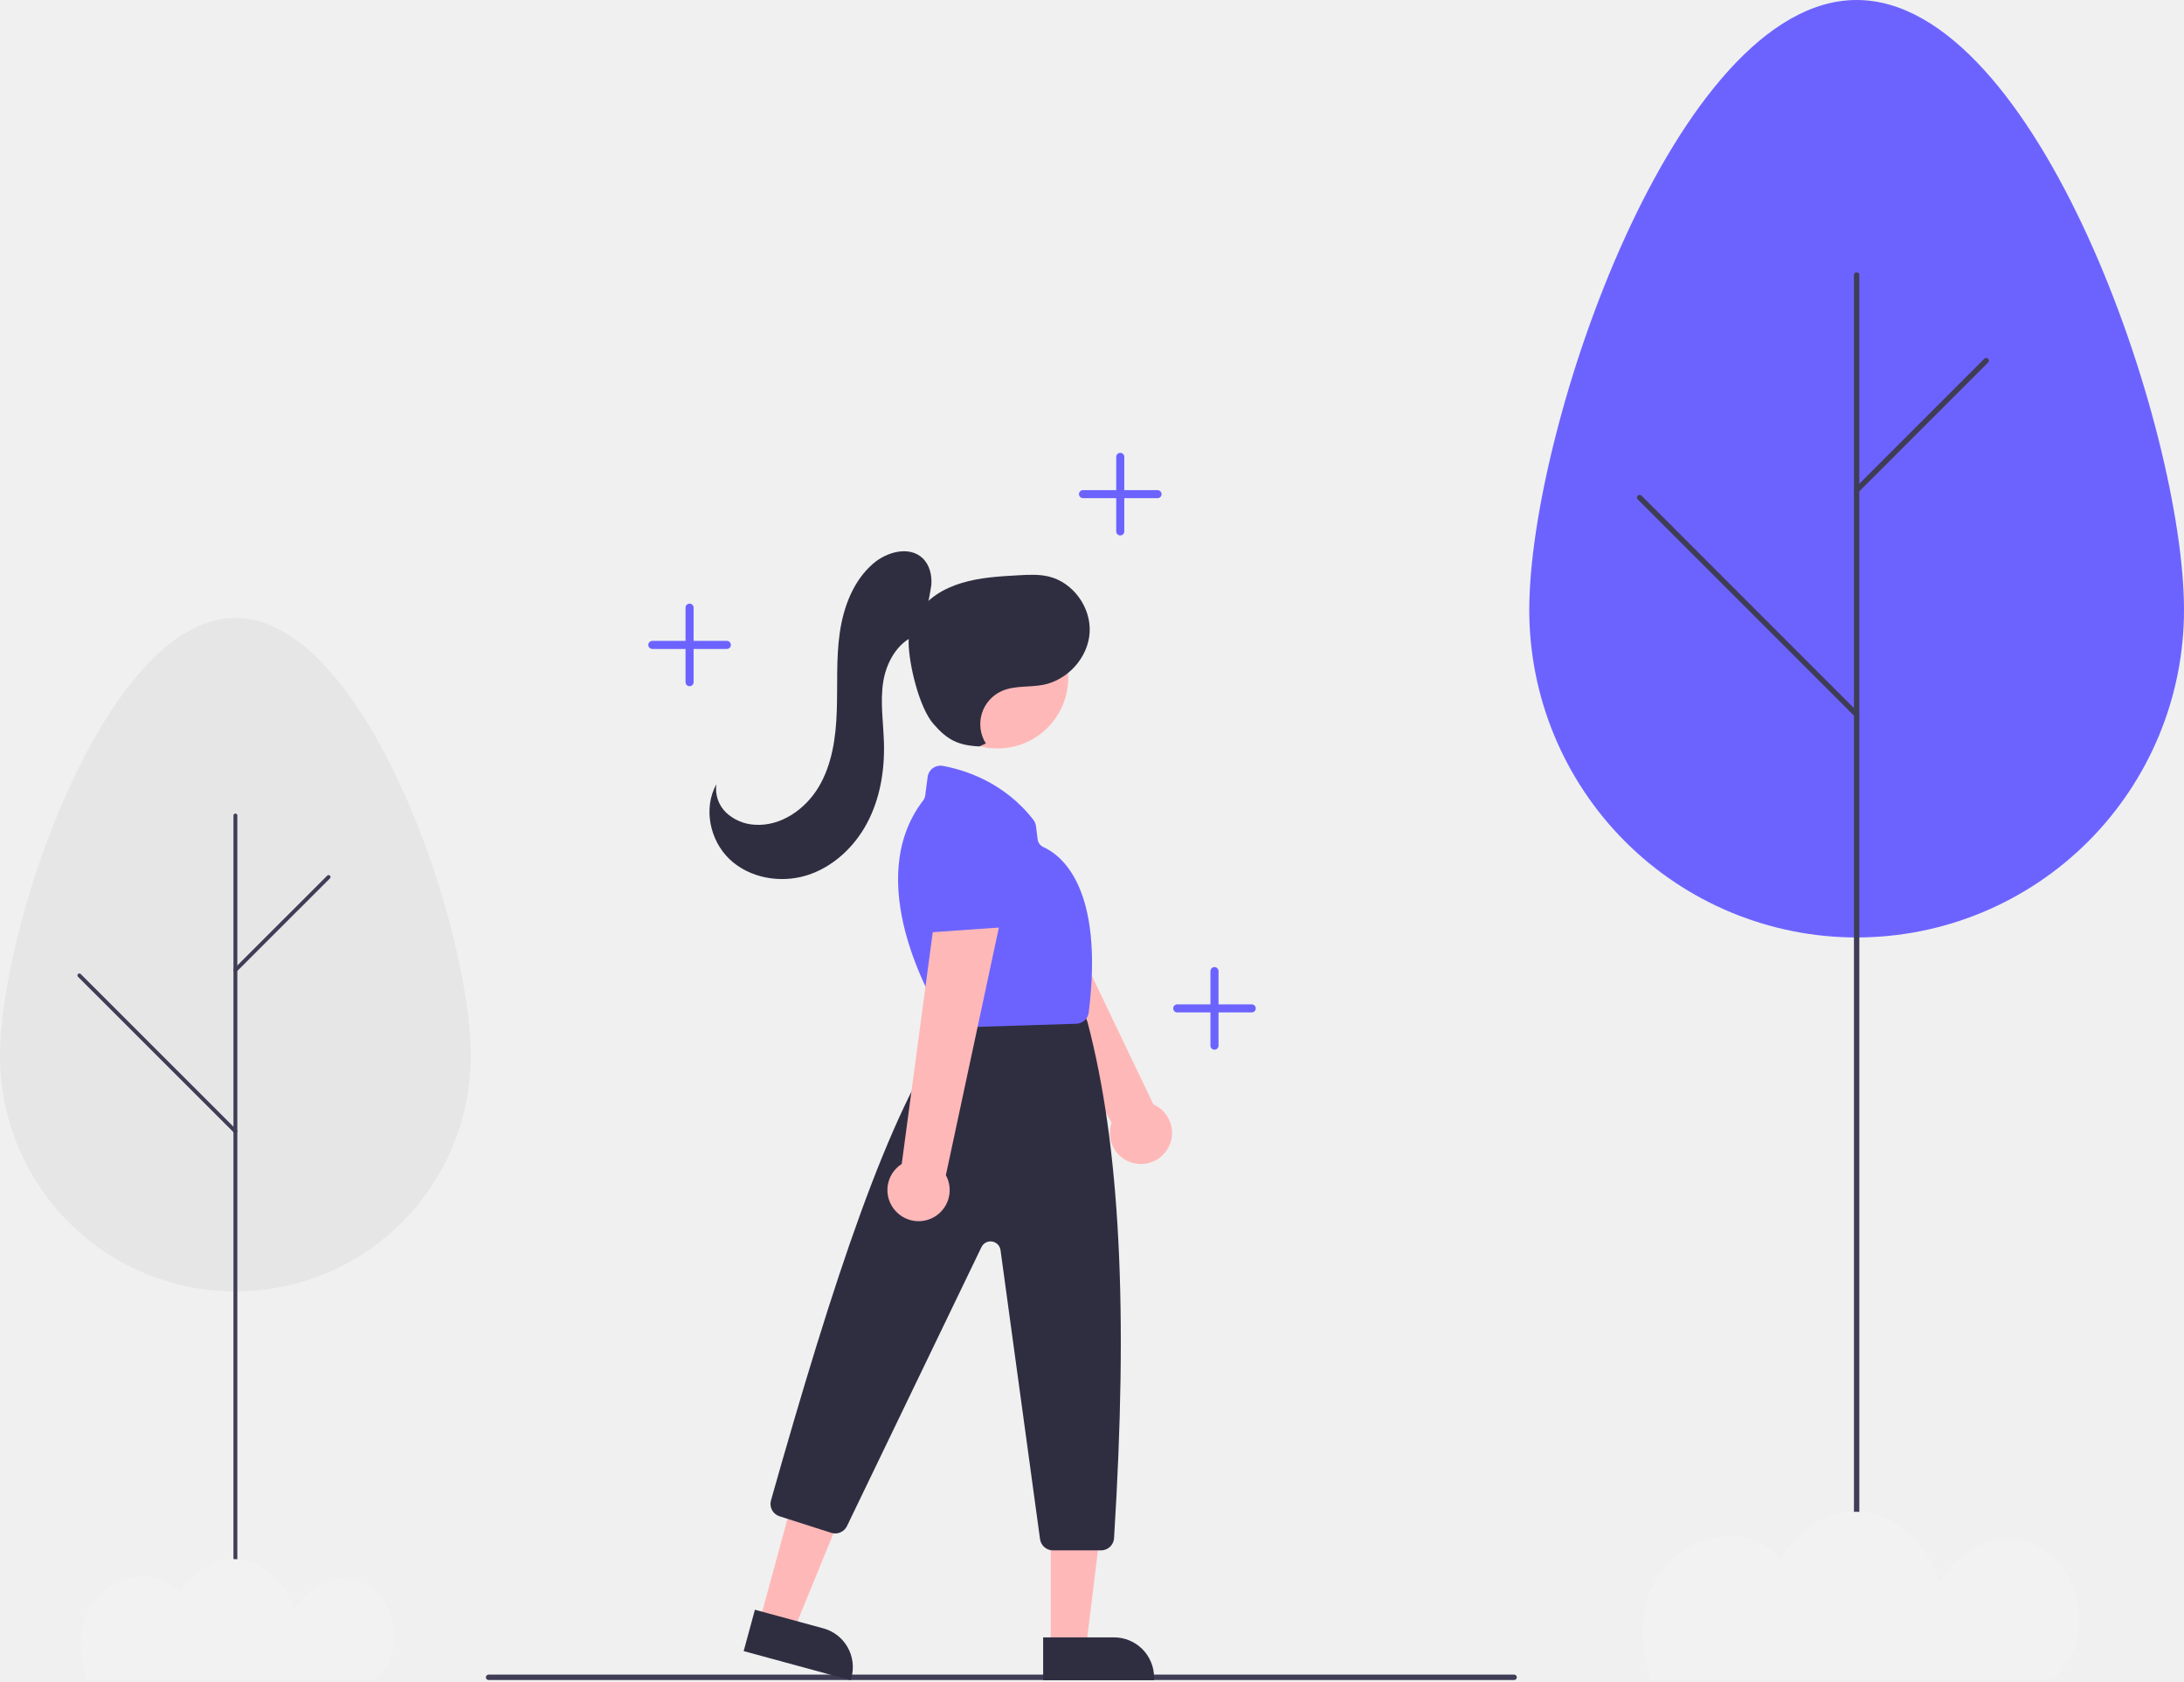
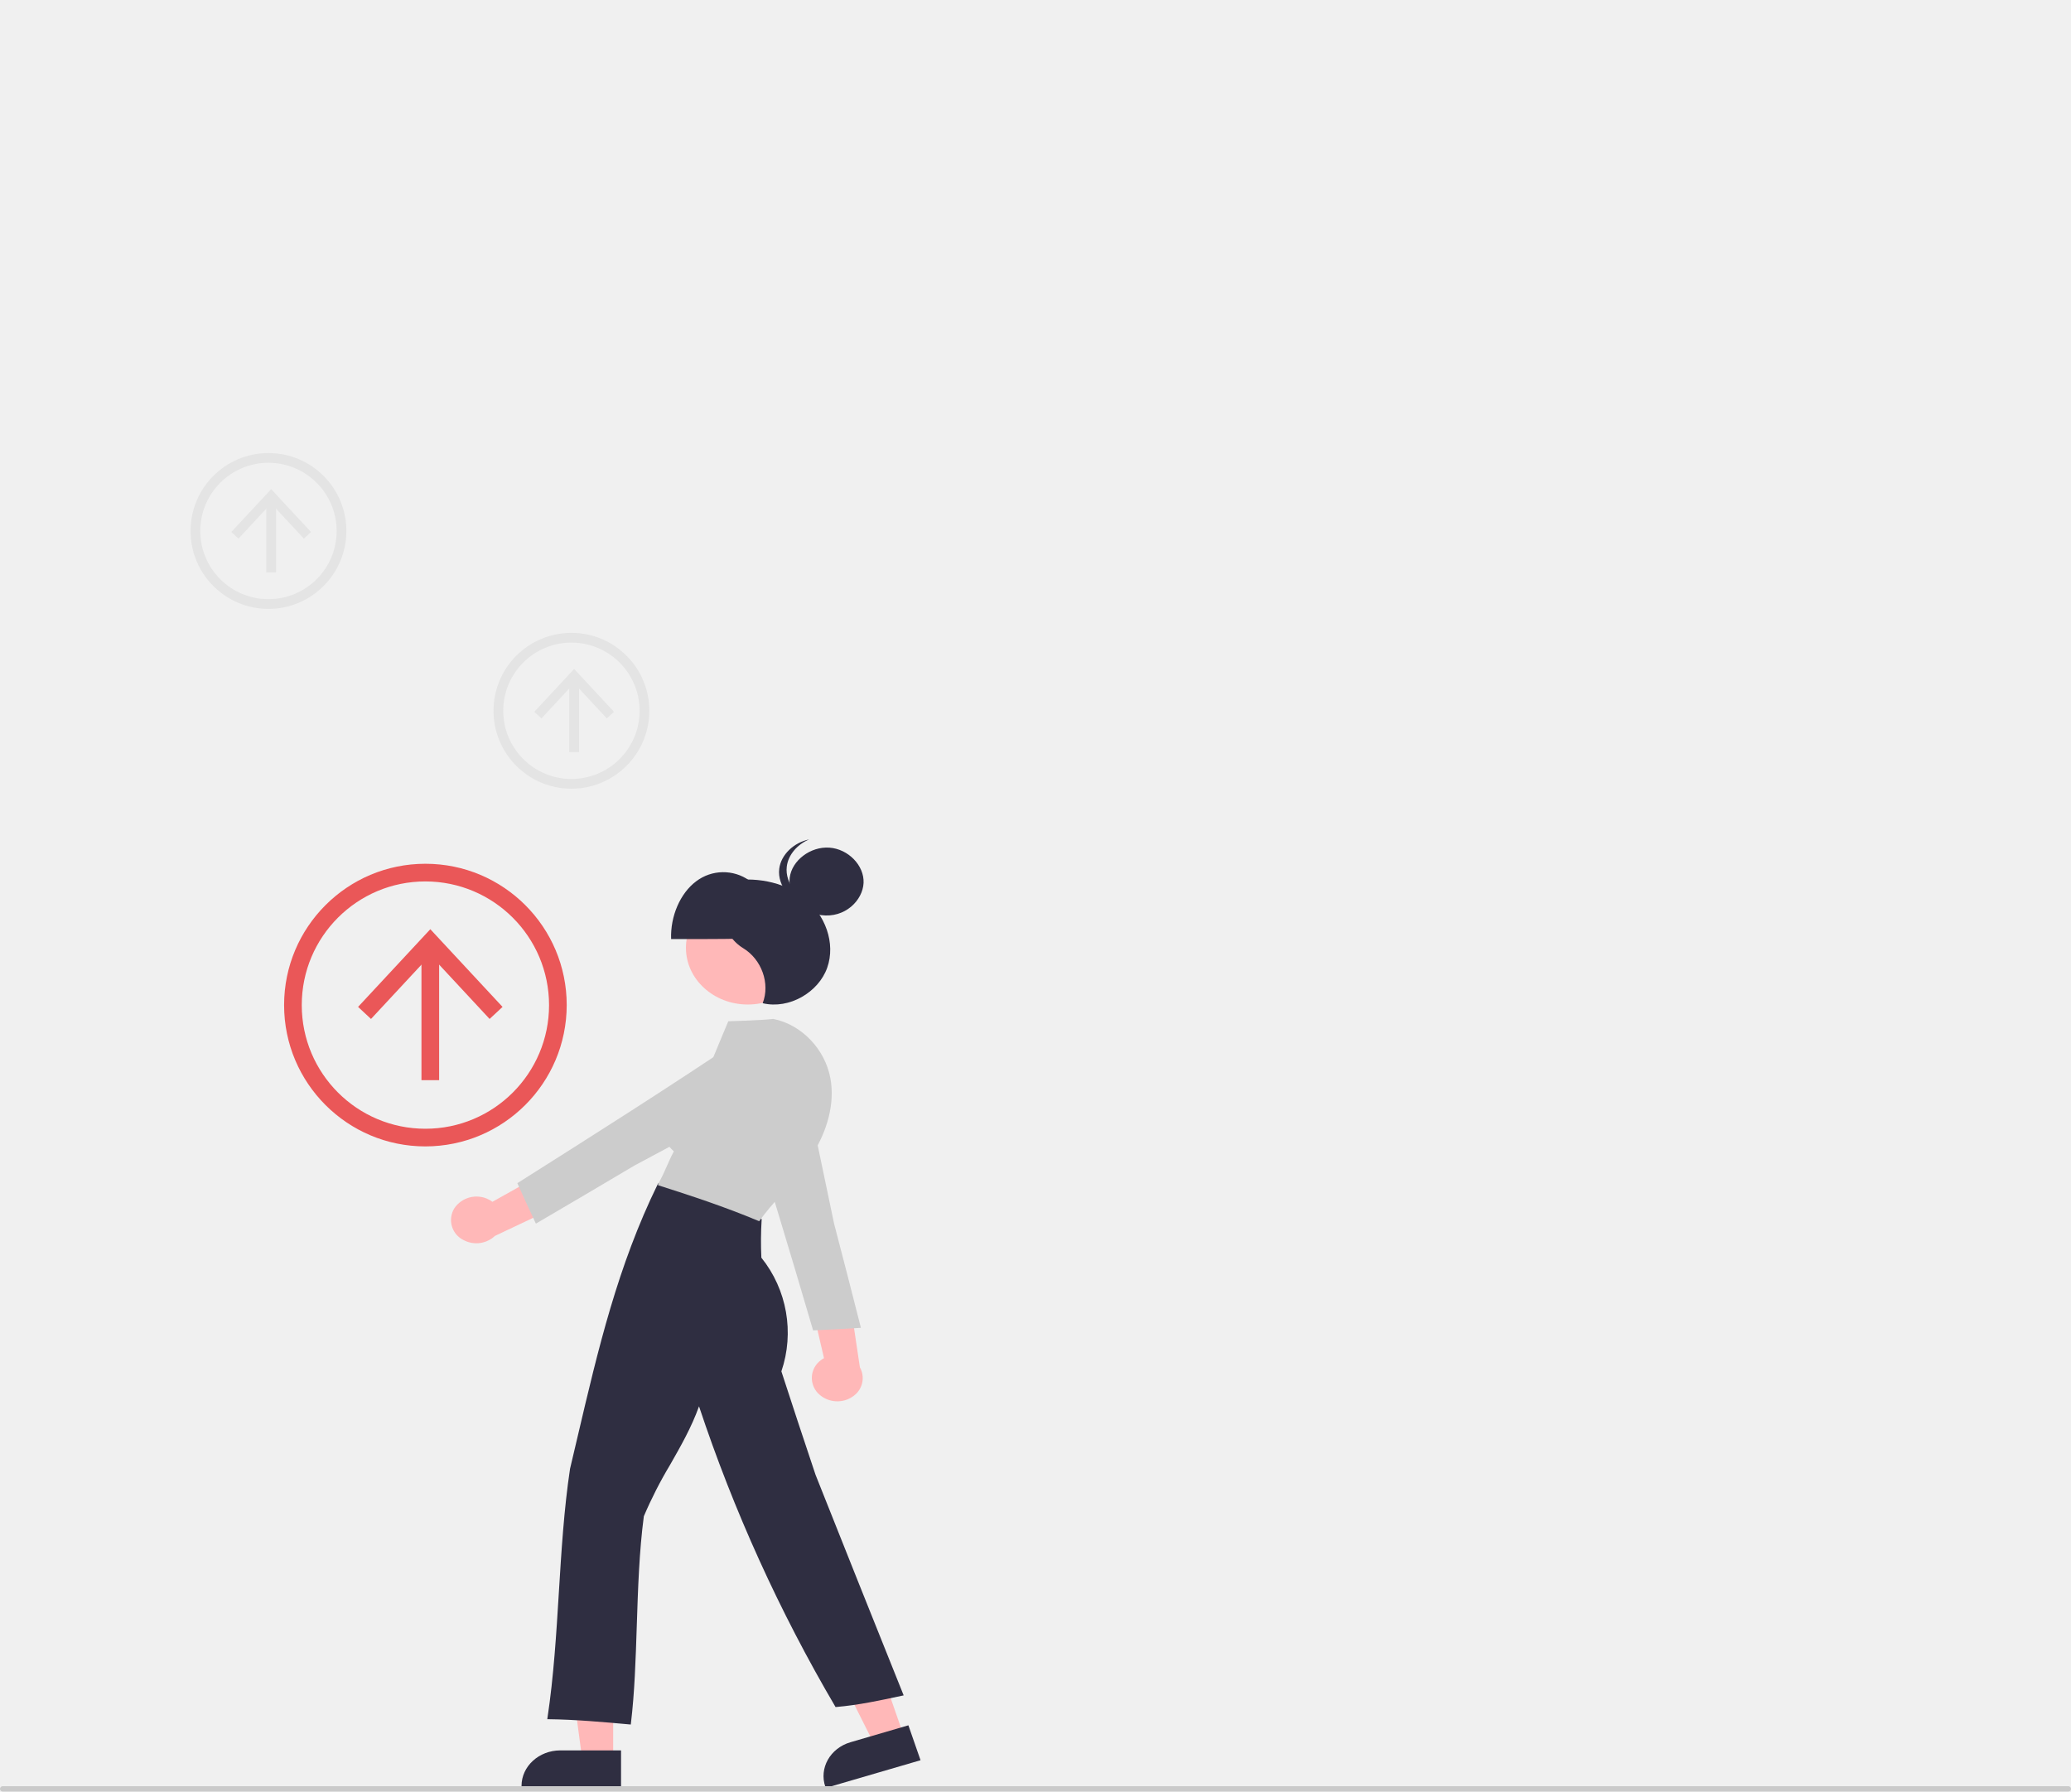
- <svg xmlns="http://www.w3.org/2000/svg" width="400" height="308" viewBox="0 0 400 308" fill="none">
-   <g clip-path="url(#clip0)">
-     <path d="M207.962 213.057C207.146 212.917 206.37 212.6 205.69 212.128C205.01 211.655 204.441 211.04 204.025 210.324C203.608 209.608 203.354 208.81 203.279 207.985C203.205 207.161 203.312 206.33 203.593 205.551L178.734 162.556L190.484 158.858L211.246 202.234C212.523 202.794 213.551 203.802 214.134 205.068C214.717 206.334 214.816 207.771 214.411 209.105C214.006 210.439 213.126 211.578 211.938 212.306C210.749 213.035 209.334 213.302 207.962 213.057L207.962 213.057Z" fill="#FFB8B8" />
-     <path d="M179.609 169.523C179.252 169.457 178.915 169.309 178.624 169.091C178.333 168.872 178.097 168.59 177.933 168.265L171.374 155.332C171.124 154.839 171.055 154.274 171.177 153.735C171.299 153.195 171.606 152.716 172.044 152.379L179.064 146.979C179.512 146.631 180.069 146.456 180.634 146.486C181.2 146.515 181.736 146.747 182.145 147.139L191.881 156.389C192.119 156.616 192.307 156.889 192.434 157.191C192.561 157.494 192.624 157.819 192.619 158.148C192.614 158.476 192.54 158.799 192.403 159.098C192.267 159.396 192.07 159.663 191.824 159.881L181.628 168.963C181.357 169.206 181.034 169.383 180.684 169.48C180.334 169.577 179.966 169.592 179.609 169.523H179.609Z" fill="#6C63FF" />
-     <path d="M400 111.688C400 78.575 373.157 0 340.044 0C306.931 0 280.087 78.575 280.087 111.688C280.085 119.563 281.634 127.362 284.646 134.638C287.658 141.914 292.074 148.526 297.642 154.095C303.21 159.664 309.82 164.082 317.095 167.096C324.371 170.11 332.169 171.662 340.044 171.662C347.919 171.662 355.717 170.11 362.992 167.096C370.267 164.082 376.878 159.664 382.445 154.095C388.013 148.526 392.429 141.914 395.441 134.638C398.453 127.362 400.002 119.563 400 111.688Z" fill="#6C63FF" />
-     <path d="M340.044 294.037C340.174 294.037 340.3 293.985 340.392 293.893C340.485 293.801 340.537 293.675 340.537 293.544V50.352C340.537 50.222 340.485 50.096 340.392 50.004C340.3 49.911 340.174 49.859 340.044 49.859C339.913 49.859 339.788 49.911 339.695 50.004C339.603 50.096 339.551 50.222 339.551 50.352V293.544C339.551 293.675 339.603 293.801 339.695 293.893C339.788 293.985 339.913 294.037 340.044 294.037Z" fill="#3F3D56" />
-     <path d="M340.044 90.259C340.109 90.26 340.173 90.247 340.233 90.222C340.292 90.197 340.347 90.161 340.392 90.115L364.123 66.385C364.215 66.292 364.266 66.167 364.265 66.037C364.265 65.906 364.213 65.781 364.121 65.689C364.029 65.597 363.904 65.545 363.774 65.545C363.643 65.545 363.518 65.596 363.426 65.687L339.695 89.418C339.626 89.487 339.579 89.575 339.56 89.67C339.541 89.766 339.551 89.865 339.588 89.955C339.626 90.045 339.689 90.122 339.77 90.176C339.851 90.231 339.946 90.259 340.044 90.259V90.259Z" fill="#3F3D56" />
-     <path d="M340.044 131.341C340.141 131.341 340.237 131.312 340.318 131.258C340.399 131.204 340.462 131.127 340.499 131.037C340.537 130.947 340.546 130.848 340.527 130.752C340.508 130.656 340.461 130.569 340.392 130.5L300.651 90.758C300.559 90.667 300.433 90.616 300.303 90.616C300.173 90.617 300.048 90.669 299.956 90.761C299.864 90.853 299.812 90.977 299.812 91.108C299.811 91.238 299.863 91.363 299.954 91.455L339.695 131.197C339.741 131.243 339.795 131.279 339.855 131.304C339.915 131.329 339.979 131.341 340.044 131.341Z" fill="#3F3D56" />
-     <path d="M375.981 307.445C375.895 307.512 375.805 307.571 375.718 307.636H302.214C300.774 301.8 300.266 295.959 302.417 290.886C305.482 283.657 314.554 279.144 321.766 282.249C323.475 283.004 324.963 284.182 326.091 285.671C328.91 280.626 333.965 276.822 339.801 276.826C347.112 276.831 353.191 282.81 355.175 289.717C358.369 284.325 364.679 280.556 370.846 282.177C381.161 284.889 384.42 300.923 375.981 307.445Z" fill="#F2F2F2" />
-     <path d="M86.225 193.401C86.225 169.607 66.923 113.145 43.112 113.145C19.302 113.145 0 169.607 0 193.401C0.009 204.83 4.555 215.787 12.639 223.866C20.723 231.944 31.684 236.481 43.112 236.481C54.541 236.481 65.502 231.944 73.586 223.866C81.67 215.787 86.216 204.83 86.225 193.401Z" fill="#E6E6E6" />
-     <path d="M43.112 298.218C43.159 298.218 43.205 298.209 43.248 298.191C43.291 298.174 43.33 298.147 43.363 298.115C43.396 298.082 43.422 298.043 43.44 298C43.458 297.957 43.467 297.911 43.467 297.864V149.327C43.467 149.233 43.429 149.143 43.363 149.077C43.296 149.011 43.206 148.974 43.112 148.974C43.019 148.974 42.929 149.011 42.862 149.077C42.796 149.143 42.758 149.233 42.758 149.327V297.864C42.758 297.911 42.767 297.957 42.785 298C42.803 298.043 42.829 298.082 42.862 298.115C42.895 298.147 42.934 298.174 42.977 298.191C43.02 298.209 43.066 298.218 43.112 298.218Z" fill="#3F3D56" />
-     <path d="M43.112 178.003C43.159 178.003 43.205 177.994 43.248 177.976C43.291 177.958 43.33 177.932 43.363 177.899L60.427 160.847C60.493 160.781 60.531 160.69 60.531 160.596C60.531 160.502 60.493 160.412 60.427 160.346C60.36 160.279 60.27 160.242 60.176 160.242C60.082 160.242 59.992 160.28 59.926 160.346L42.862 177.398C42.812 177.448 42.779 177.511 42.765 177.58C42.751 177.648 42.758 177.72 42.785 177.784C42.812 177.849 42.857 177.905 42.916 177.943C42.974 177.982 43.042 178.003 43.112 178.003L43.112 178.003Z" fill="#3F3D56" />
-     <path d="M43.112 207.524C43.183 207.524 43.251 207.503 43.309 207.464C43.368 207.425 43.413 207.37 43.44 207.305C43.467 207.24 43.474 207.169 43.46 207.1C43.447 207.032 43.413 206.969 43.363 206.919L14.787 178.362C14.72 178.295 14.63 178.258 14.536 178.258C14.442 178.258 14.352 178.295 14.286 178.361C14.219 178.428 14.182 178.518 14.182 178.612C14.182 178.706 14.219 178.796 14.285 178.863L42.862 207.42C42.895 207.453 42.934 207.479 42.977 207.497C43.02 207.515 43.066 207.524 43.112 207.524Z" fill="#3F3D56" />
-     <path d="M68.76 307.498C68.698 307.546 68.633 307.589 68.571 307.635H15.717C14.681 303.442 14.316 299.244 15.862 295.599C18.066 290.404 24.59 287.162 29.776 289.393C31.004 289.935 32.075 290.782 32.886 291.852C34.913 288.226 38.548 285.493 42.744 285.496C48.001 285.5 52.372 289.796 53.799 294.759C56.096 290.884 60.633 288.177 65.067 289.341C72.485 291.29 74.828 302.812 68.76 307.498Z" fill="#F2F2F2" />
-     <path d="M89.481 307.635H277.316C277.446 307.635 277.572 307.583 277.664 307.491C277.757 307.399 277.809 307.273 277.809 307.142C277.809 307.012 277.757 306.886 277.664 306.794C277.572 306.701 277.446 306.649 277.316 306.649H89.481C89.35 306.649 89.224 306.701 89.132 306.794C89.039 306.886 88.987 307.012 88.987 307.142C88.987 307.273 89.039 307.399 89.132 307.491C89.224 307.583 89.35 307.635 89.481 307.635Z" fill="#3F3D56" />
-     <path d="M178.395 172.632C178.04 172.556 177.707 172.399 177.422 172.172C177.137 171.946 176.909 171.657 176.755 171.328L170.555 158.219C170.319 157.719 170.264 157.152 170.402 156.617C170.539 156.081 170.858 155.61 171.306 155.285L178.472 150.081C178.929 149.746 179.491 149.587 180.055 149.631C180.62 149.676 181.15 149.923 181.547 150.326L191.024 159.842C191.256 160.074 191.437 160.352 191.555 160.658C191.674 160.964 191.728 161.292 191.714 161.62C191.699 161.948 191.617 162.269 191.472 162.563C191.327 162.858 191.123 163.119 190.872 163.331L180.428 172.128C180.151 172.363 179.823 172.531 179.471 172.618C179.118 172.706 178.75 172.71 178.395 172.632Z" fill="#6C63FF" />
-     <path d="M139.116 296.914L145.353 298.611L154.867 275.36L145.662 272.855L139.116 296.914Z" fill="#FFB8B8" />
-     <path d="M155.807 307.676L136.204 302.342L138.264 294.768L150.786 298.175C152.664 298.686 154.262 299.922 155.229 301.612C156.196 303.301 156.452 305.306 155.941 307.184L155.807 307.676Z" fill="#2F2E41" />
-     <path d="M192.438 301.674L198.902 301.673L201.977 276.74L192.436 276.741L192.438 301.674Z" fill="#FFB8B8" />
-     <path d="M211.369 307.675L191.053 307.676L191.053 299.826L204.029 299.826C205.975 299.826 207.842 300.599 209.219 301.975C210.595 303.352 211.368 305.218 211.369 307.165L211.369 307.675Z" fill="#2F2E41" />
-     <path d="M191.857 133.261C196.915 128.203 196.915 120.004 191.857 114.946C186.8 109.889 178.601 109.889 173.543 114.946C168.486 120.004 168.486 128.203 173.543 133.261C178.601 138.318 186.8 138.318 191.857 133.261Z" fill="#FFB8B8" />
-     <path d="M190.483 281.845L183.245 228.915C183.191 228.523 183.012 228.158 182.735 227.874C182.457 227.591 182.096 227.405 181.704 227.343C181.313 227.281 180.911 227.347 180.56 227.531C180.209 227.715 179.926 228.007 179.754 228.364L155.119 279.459C154.869 279.973 154.442 280.379 153.917 280.605C153.392 280.831 152.804 280.86 152.259 280.689L142.765 277.651C142.178 277.465 141.686 277.057 141.394 276.514C141.103 275.97 141.035 275.335 141.206 274.742C152.753 233.972 162.724 203.64 173.849 188.125C173.893 188.065 173.938 188.008 173.986 187.951L176.453 185.073C176.676 184.813 176.952 184.604 177.263 184.461C177.574 184.318 177.912 184.244 178.255 184.244H196.42C196.894 184.243 197.358 184.384 197.751 184.65C198.144 184.916 198.448 185.295 198.623 185.736L199.096 186.919C199.134 187.013 199.166 187.111 199.192 187.209C205.13 209.81 206.67 239.826 204.038 281.67C203.999 282.272 203.732 282.837 203.292 283.251C202.852 283.664 202.271 283.895 201.667 283.896H192.834C192.261 283.894 191.707 283.686 191.276 283.309C190.844 282.932 190.562 282.412 190.483 281.845Z" fill="#2F2E41" />
-     <path d="M172.971 187.05C170.354 182.862 157.867 161.226 169.076 146.573C169.277 146.313 169.407 146.006 169.452 145.681L169.896 142.273C169.937 141.955 170.043 141.648 170.206 141.371C170.369 141.095 170.586 140.854 170.845 140.664C171.104 140.475 171.399 140.339 171.712 140.267C172.025 140.195 172.349 140.187 172.665 140.243C176.562 140.952 183.901 143.182 189.275 150.144C189.532 150.48 189.693 150.878 189.744 151.297L190.041 153.67C190.078 153.982 190.195 154.279 190.381 154.533C190.567 154.786 190.815 154.987 191.102 155.116C194.529 156.673 202.201 162.738 199.404 185.38C199.337 185.943 199.069 186.464 198.65 186.847C198.231 187.229 197.689 187.449 197.121 187.464L175.056 188.161C175.031 188.162 175.007 188.162 174.982 188.162C174.58 188.162 174.185 188.06 173.833 187.865C173.482 187.671 173.185 187.391 172.971 187.05Z" fill="#6C63FF" />
-     <path d="M164.023 221.751C163.462 221.141 163.042 220.416 162.793 219.627C162.543 218.837 162.469 218.003 162.577 217.182C162.684 216.361 162.97 215.573 163.415 214.875C163.86 214.176 164.453 213.584 165.151 213.139L171.745 163.915L183.305 168.168L173.236 215.191C173.905 216.414 174.103 217.84 173.791 219.198C173.479 220.557 172.679 221.754 171.543 222.563C170.408 223.372 169.015 223.736 167.629 223.586C166.243 223.436 164.96 222.783 164.023 221.751Z" fill="#FFB8B8" />
-     <path d="M168.18 169.964C167.938 169.693 167.761 169.37 167.665 169.02C167.568 168.669 167.554 168.301 167.623 167.944L170.333 153.698C170.437 153.155 170.727 152.665 171.153 152.313C171.579 151.961 172.115 151.769 172.668 151.77L181.525 151.785C182.091 151.783 182.639 151.985 183.069 152.354C183.499 152.723 183.781 153.234 183.866 153.794L185.92 167.066C185.97 167.39 185.952 167.721 185.868 168.039C185.784 168.356 185.634 168.652 185.43 168.909C185.225 169.165 184.969 169.376 184.679 169.529C184.388 169.682 184.069 169.772 183.742 169.795L170.12 170.754C169.758 170.781 169.394 170.723 169.058 170.586C168.721 170.449 168.421 170.236 168.18 169.964L168.18 169.964Z" fill="#6C63FF" />
-     <path d="M168.452 116.049C169.414 113.134 170.124 110.141 170.574 107.104C170.716 105.335 170.263 103.433 168.975 102.213C166.565 99.93 162.471 101.017 159.951 103.178C156.309 106.301 154.492 111.1 153.805 115.848C153.119 120.597 153.421 125.425 153.256 130.22C153.091 135.015 152.405 139.945 149.96 144.073C147.516 148.201 142.98 151.37 138.195 151.019C136.264 150.914 134.43 150.137 133.011 148.822C132.315 148.16 131.788 147.34 131.474 146.432C131.16 145.524 131.068 144.554 131.206 143.603C128.761 147.982 130.001 153.917 133.648 157.36C137.296 160.802 142.907 161.776 147.703 160.306C152.498 158.836 156.445 155.15 158.802 150.723C161.16 146.296 162.024 141.182 161.899 136.168C161.802 132.318 161.148 128.436 161.799 124.639C162.449 120.843 164.825 116.988 168.572 116.094L168.452 116.049Z" fill="#2F2E41" />
-     <path d="M180.559 136.142C180.05 135.336 179.722 134.43 179.595 133.485C179.468 132.541 179.546 131.58 179.823 130.669C180.101 129.757 180.572 128.916 181.204 128.203C181.835 127.489 182.613 126.921 183.485 126.535C185.833 125.496 188.549 125.893 191.069 125.4C195.584 124.516 199.3 120.392 199.569 115.799C199.837 111.207 196.523 106.616 192.045 105.562C190.258 105.141 188.396 105.24 186.564 105.341C184.803 105.439 183.042 105.536 181.291 105.737C177.826 106.134 174.32 106.973 171.436 108.935C168.552 110.897 166.375 114.145 166.412 117.633C166.455 121.613 168.332 129.537 170.943 132.543C173.462 135.442 175.38 136.487 179.378 136.684L180.559 136.142Z" fill="#2F2E41" />
-     <path d="M229.254 183.911H223.171V177.828C223.171 177.632 223.093 177.444 222.955 177.305C222.816 177.167 222.628 177.089 222.432 177.089C222.236 177.089 222.048 177.167 221.909 177.305C221.77 177.444 221.692 177.632 221.692 177.828V183.911H215.61C215.413 183.911 215.225 183.989 215.087 184.128C214.948 184.266 214.87 184.454 214.87 184.651C214.87 184.847 214.948 185.035 215.087 185.173C215.225 185.312 215.413 185.39 215.61 185.39H221.692V191.473C221.692 191.669 221.77 191.857 221.909 191.996C222.048 192.134 222.236 192.212 222.432 192.212C222.628 192.212 222.816 192.134 222.955 191.996C223.093 191.857 223.171 191.669 223.171 191.473V185.39H229.254C229.45 185.39 229.638 185.312 229.777 185.173C229.916 185.035 229.993 184.847 229.993 184.651C229.993 184.454 229.916 184.266 229.777 184.128C229.638 183.989 229.45 183.911 229.254 183.911Z" fill="#6C63FF" />
-     <path d="M211.999 89.747H205.916V83.664C205.916 83.468 205.838 83.28 205.699 83.141C205.561 83.003 205.373 82.925 205.177 82.925C204.98 82.925 204.792 83.003 204.654 83.141C204.515 83.28 204.437 83.468 204.437 83.664V89.747H198.354C198.158 89.747 197.97 89.825 197.831 89.964C197.693 90.102 197.615 90.29 197.615 90.487C197.615 90.683 197.693 90.871 197.831 91.009C197.97 91.148 198.158 91.226 198.354 91.226H204.437V97.309C204.437 97.505 204.515 97.693 204.654 97.832C204.792 97.97 204.98 98.048 205.177 98.048C205.373 98.048 205.561 97.97 205.699 97.832C205.838 97.693 205.916 97.505 205.916 97.309V91.226H211.999C212.195 91.226 212.383 91.148 212.522 91.009C212.66 90.871 212.738 90.683 212.738 90.487C212.738 90.29 212.66 90.102 212.522 89.964C212.383 89.825 212.195 89.747 211.999 89.747Z" fill="#6C63FF" />
-     <path d="M133.118 117.355H127.035V111.273C127.035 111.077 126.957 110.888 126.819 110.75C126.68 110.611 126.492 110.533 126.296 110.533C126.099 110.533 125.911 110.611 125.773 110.75C125.634 110.888 125.556 111.077 125.556 111.273V117.355H119.473C119.277 117.355 119.089 117.433 118.951 117.572C118.812 117.711 118.734 117.899 118.734 118.095C118.734 118.291 118.812 118.479 118.951 118.618C119.089 118.756 119.277 118.834 119.473 118.834H125.556V124.917C125.556 125.113 125.634 125.301 125.773 125.44C125.911 125.579 126.099 125.657 126.296 125.657C126.492 125.657 126.68 125.579 126.819 125.44C126.957 125.301 127.035 125.113 127.035 124.917V118.834H133.118C133.314 118.834 133.502 118.756 133.641 118.618C133.779 118.479 133.857 118.291 133.857 118.095C133.857 117.899 133.779 117.711 133.641 117.572C133.502 117.433 133.314 117.355 133.118 117.355Z" fill="#6C63FF" />
-   </g>
-   <defs>
-     <clipPath id="clip0">
-       <rect width="400" height="307.676" fill="white" />
-     </clipPath>
-   </defs>
+ <svg xmlns="http://www.w3.org/2000/svg" id="bc74d911-0591-44e4-ad4d-7e5f4a4f41cb" data-name="Layer 1" width="774" height="669.5" viewBox="0 0 774 669.5">
+   <path d="M938.215,322.383C936.733,207.584,878.168,115.25,806.131,115.25c-43.291,0-81.718,33.346-105.815,84.873l28.332,71.087-39.154-43.816c-9.876,29.647-15.481,63.496-15.481,99.445a324.209,324.209,0,0,0,9.987,80.809l75.928-12.241-67.951,37.996c22.137,60.691,62.599,102.141,109.236,104.876l-8.988,244.518,27.814.993-5.945-245.757c66.412-6.324,119.61-91.204,123.871-197.428l-45.894-25.663Z" transform="translate(-213 -115.25)" fill="#f0f0f0" />
+   <rect x="157.515" y="354.402" width="6.602" height="49.253" fill="#ea5758" />
+   <polygon points="187.815 376.276 182.98 380.779 160.823 356.936 138.658 380.779 133.823 376.276 160.823 347.243 187.815 376.276" fill="#ea5758" />
+   <path d="M371.988,543.66a52.812,52.812,0,1,1,52.812-52.812A52.872,52.872,0,0,1,371.988,543.66Zm0-99.023a46.211,46.211,0,1,0,46.211,46.211A46.263,46.263,0,0,0,371.988,444.638Z" transform="translate(-213 -115.25)" fill="#ea5758" />
+   <rect x="212.752" y="253.931" width="3.64" height="27.155" fill="#e4e4e4" />
+   <polygon points="229.458 265.992 226.793 268.475 214.576 255.328 202.356 268.475 199.69 265.992 214.576 249.984 229.458 265.992" fill="#e4e4e4" />
+   <path d="M426.564,409.986a29.118,29.118,0,1,1,29.118-29.118A29.151,29.151,0,0,1,426.564,409.986Zm0-54.596A25.478,25.478,0,1,0,452.042,380.868,25.507,25.507,0,0,0,426.564,355.39Z" transform="translate(-213 -115.25)" fill="#e4e4e4" />
+   <rect x="99.523" y="186.739" width="3.64" height="27.155" fill="#e4e4e4" />
+   <polygon points="116.229 198.799 113.563 201.282 101.346 188.136 89.126 201.282 86.46 198.799 101.346 182.792 116.229 198.799" fill="#e4e4e4" />
+   <path d="M313.334,342.793a29.118,29.118,0,1,1,29.118-29.118A29.151,29.151,0,0,1,313.334,342.793Zm0-54.596a25.478,25.478,0,1,0,25.478,25.478A25.507,25.507,0,0,0,313.334,288.197Z" transform="translate(-213 -115.25)" fill="#e4e4e4" />
+   <path d="M518.732,635.919a8.225,8.225,0,0,1,.958-12.302,9.563,9.563,0,0,1,1.261-.835l-6.993-30.134,16.265,5.84,4.147,27.721a8.218,8.218,0,0,1-2.215,10.588A10.13,10.13,0,0,1,518.732,635.919Z" transform="translate(-213 -115.25)" fill="#ffb8b8" />
+   <path d="M516.885,612.407l-.087-.296c-8.793-29.805-17.882-60.615-28.978-94.162l-.073-.22.245-.131c6.185-3.308,15.481-3.087,21.624.512,5.683,3.33,8.556,9.772,7.002,15.683l8.093,38.673c3.29,12.642,6.696,25.727,9.95,38.629l.092.366-.504.029c-5.926.345-12.048.703-16.953.9Z" transform="translate(-213 -115.25)" fill="#ccc" />
+   <polygon points="229.16 657.57 217.627 657.57 212.138 616.801 229.16 616.801 229.16 657.57" fill="#ffb8b8" />
+   <path d="M445.102,783.066H407.914v-.431c0-7.315,6.493-13.266,14.475-13.266h22.713Z" transform="translate(-213 -115.25)" fill="#2f2e41" />
+   <polygon points="337.837 648.851 326.848 652.06 308.113 614.743 324.331 610.006 337.837 648.851" fill="#ffb8b8" />
+   <path d="M521.602,783.391l-.143-.411c-2.423-6.97,1.792-14.446,9.397-16.667l21.641-6.32,4.537,13.05Z" transform="translate(-213 -115.25)" fill="#2f2e41" />
+   <ellipse cx="279.463" cy="354.21" rx="23.105" ry="21.175" fill="#ffb8b8" />
+   <path d="M502.837,465.536c.131-8.541-3.769-16.999-9.799-21.252a16.778,16.778,0,0,0-19.88.322c-5.937,4.446-9.654,13.028-9.34,21.562C477.121,466.203,490.424,466.237,502.837,465.536Z" transform="translate(-213 -115.25)" fill="#2f2e41" />
+   <path d="M448.745,759.697l-.463-.041c-10.034-.903-20.409-1.835-30.214-1.942l-.533-.006.073-.484c2.323-15.42,3.308-31.45,4.26-46.954.941-15.308,1.913-31.137,4.178-46.17.958-4.026,1.892-8.003,2.823-11.967,7.7-32.798,14.974-63.778,29.987-94.444l.142-.29.344.038c14.087,1.562,27.623,6.272,38.114,13.263l.203.135-.01.23a131.259,131.259,0,0,0-.102,14.173,44.825,44.825,0,0,1,7.482,42.489c4.131,12.652,8.402,25.731,12.759,38.632,10.582,26.587,21.532,54.101,32.756,81.99l.184.457-.518.111c-8.076,1.738-16.407,3.529-24.625,4.225l-.31.026-.147-.252a587.307,587.307,0,0,1-50.883-112.127c-2.805,7.839-6.845,14.914-10.759,21.768a157.116,157.116,0,0,0-9.861,19.314c-1.732,13.037-2.192,27.161-2.636,40.819-.42,12.914-.817,25.112-2.193,36.582Z" transform="translate(-213 -115.25)" fill="#2f2e41" />
+   <path d="M484.575,444.676c10.015-1.978,21.093-.096,28.958,6.097s11.859,16.906,8.628,26.094-14.201,15.652-24.12,13.28c2.841-7.339-.356-16.349-7.302-20.576C482.502,464.556,480.235,452.588,484.575,444.676Z" transform="translate(-213 -115.25)" fill="#2f2e41" />
+   <path d="M496.735,571.62l-.366-.153c-12.776-5.342-25.304-9.441-37.042-13.181l-.36-.071-.001-.956.234.075c.049-.099.104-.212.16-.325.16-.325.27-.546.363-.693l-.003-.001c.979-1.827,1.757-3.593,2.509-5.301.776-1.763,1.578-3.582,2.613-5.508a15.688,15.688,0,0,1-4.023-17.957c2.593-5.632,9.204-10.019,16.151-10.746,2.545-6.422,8.217-19.916,8.217-19.916s11.927-.3,16.723-.858l.081-.009.079.016c10.471,2.103,19.213,11.183,21.258,22.083,1.727,9.199-.895,19.721-7.382,29.628A128.753,128.753,0,0,1,504.93,561.617c-2.922,3.348-5.682,6.511-7.974,9.696Z" transform="translate(-213 -115.25)" fill="#ccc" />
+   <path d="M519.392,459.105v0Z" transform="translate(-213 -115.25)" fill="#2f2e41" />
+   <path d="M519.861,457.224c-7.011-.959-12.515-7.527-11.718-13.982s7.763-11.73,14.831-11.229,13.067,6.694,12.771,13.185S528.812,458.449,519.861,457.224Z" transform="translate(-213 -115.25)" fill="#2f2e41" />
+   <path d="M518.766,453.039c-7.011-.959-12.515-7.527-11.718-13.982.545-4.416,3.979-8.277,8.355-10.117-5.654,1.134-10.52,5.649-11.178,10.979-.797,6.455,4.708,13.023,11.718,13.982a14.465,14.465,0,0,0,7.688-.985A14.866,14.866,0,0,1,518.766,453.039Z" transform="translate(-213 -115.25)" fill="#2f2e41" />
+   <path d="M382.776,566.822a9.996,9.996,0,0,1,12.976-3.271,9.611,9.611,0,0,1,1.279.811l28.672-16.083-.589,16.001-27.137,12.82a10.15,10.15,0,0,1-11.631,1.614A8.342,8.342,0,0,1,382.776,566.822Z" transform="translate(-213 -115.25)" fill="#ffb8b8" />
+   <path d="M406.351,557.392l.276-.174c27.734-17.528,56.404-35.648,87.22-56.413l.202-.136.216.168c5.464,4.242,8.334,12.349,6.678,18.855-1.532,6.02-7.202,10.649-13.802,11.276L450.049,550.846c-11.909,7.055-24.237,14.358-36.426,21.469l-.346.202-.198-.426c-2.33-5.005-4.737-10.177-6.574-14.349Z" transform="translate(-213 -115.25)" fill="#ccc" />
+   <path d="M986,784.75H214a1,1,0,0,1,0-2H986a1,1,0,0,1,0,2Z" transform="translate(-213 -115.25)" fill="#cacaca" />
</svg>
